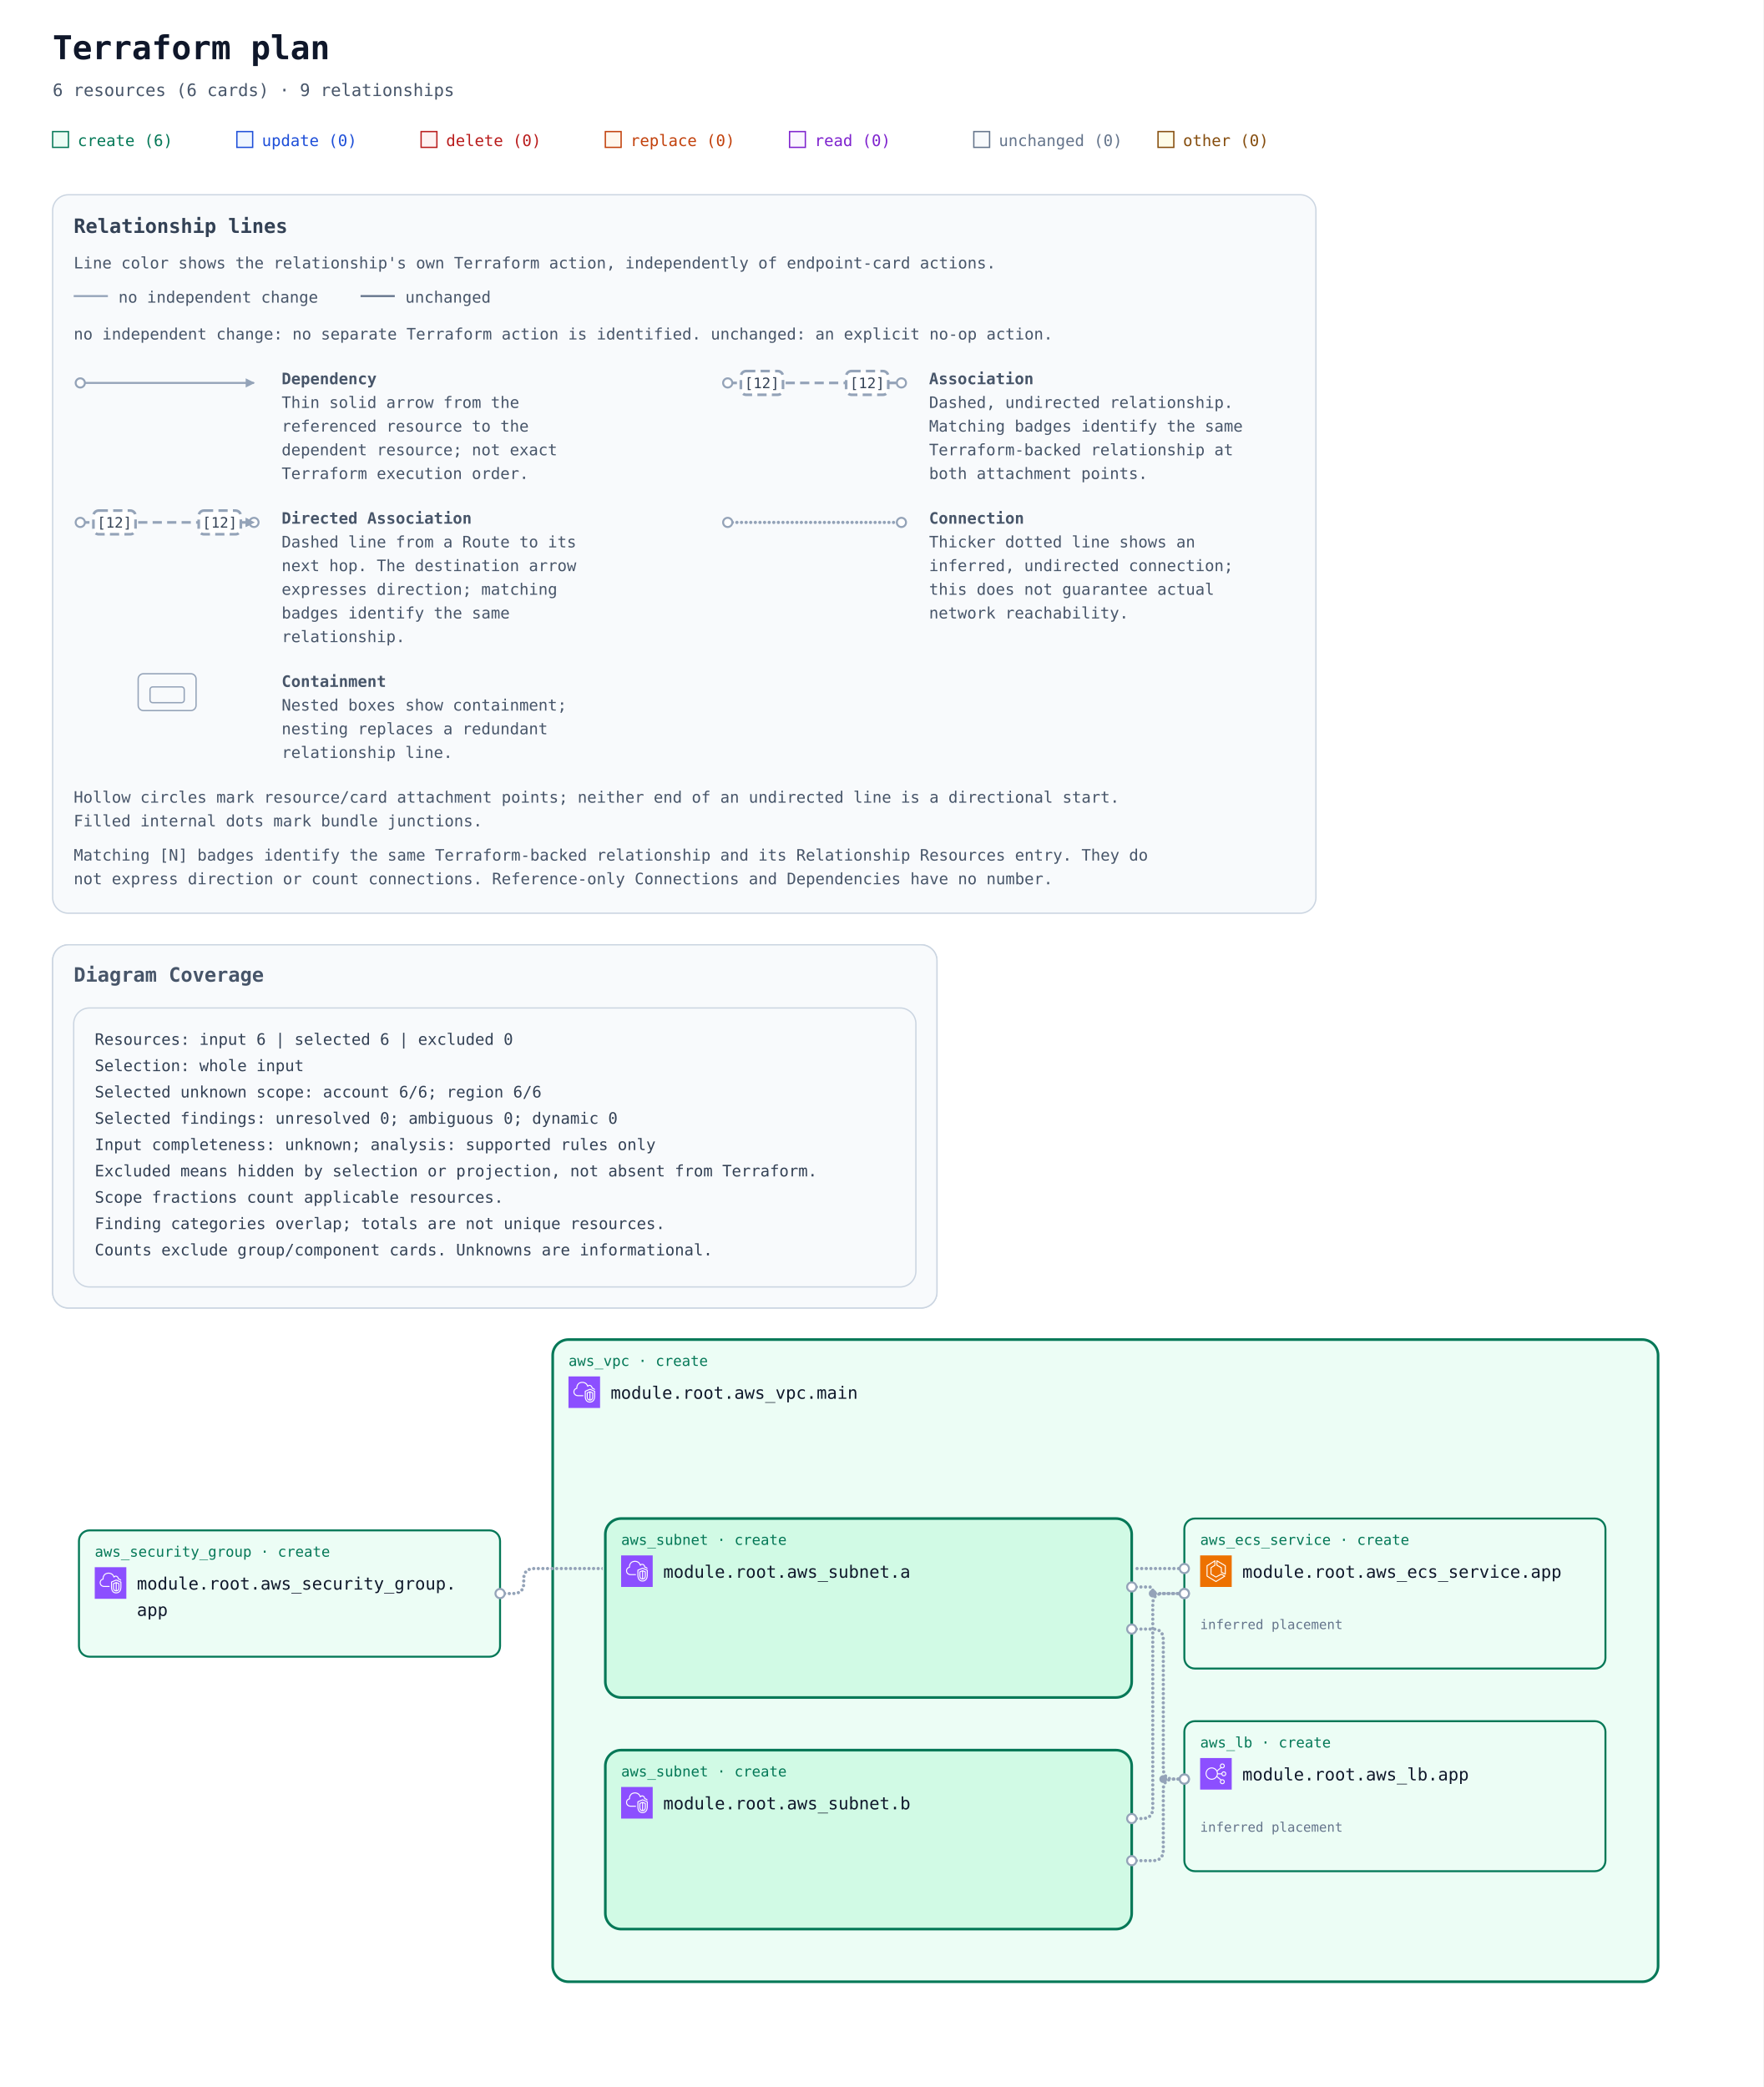
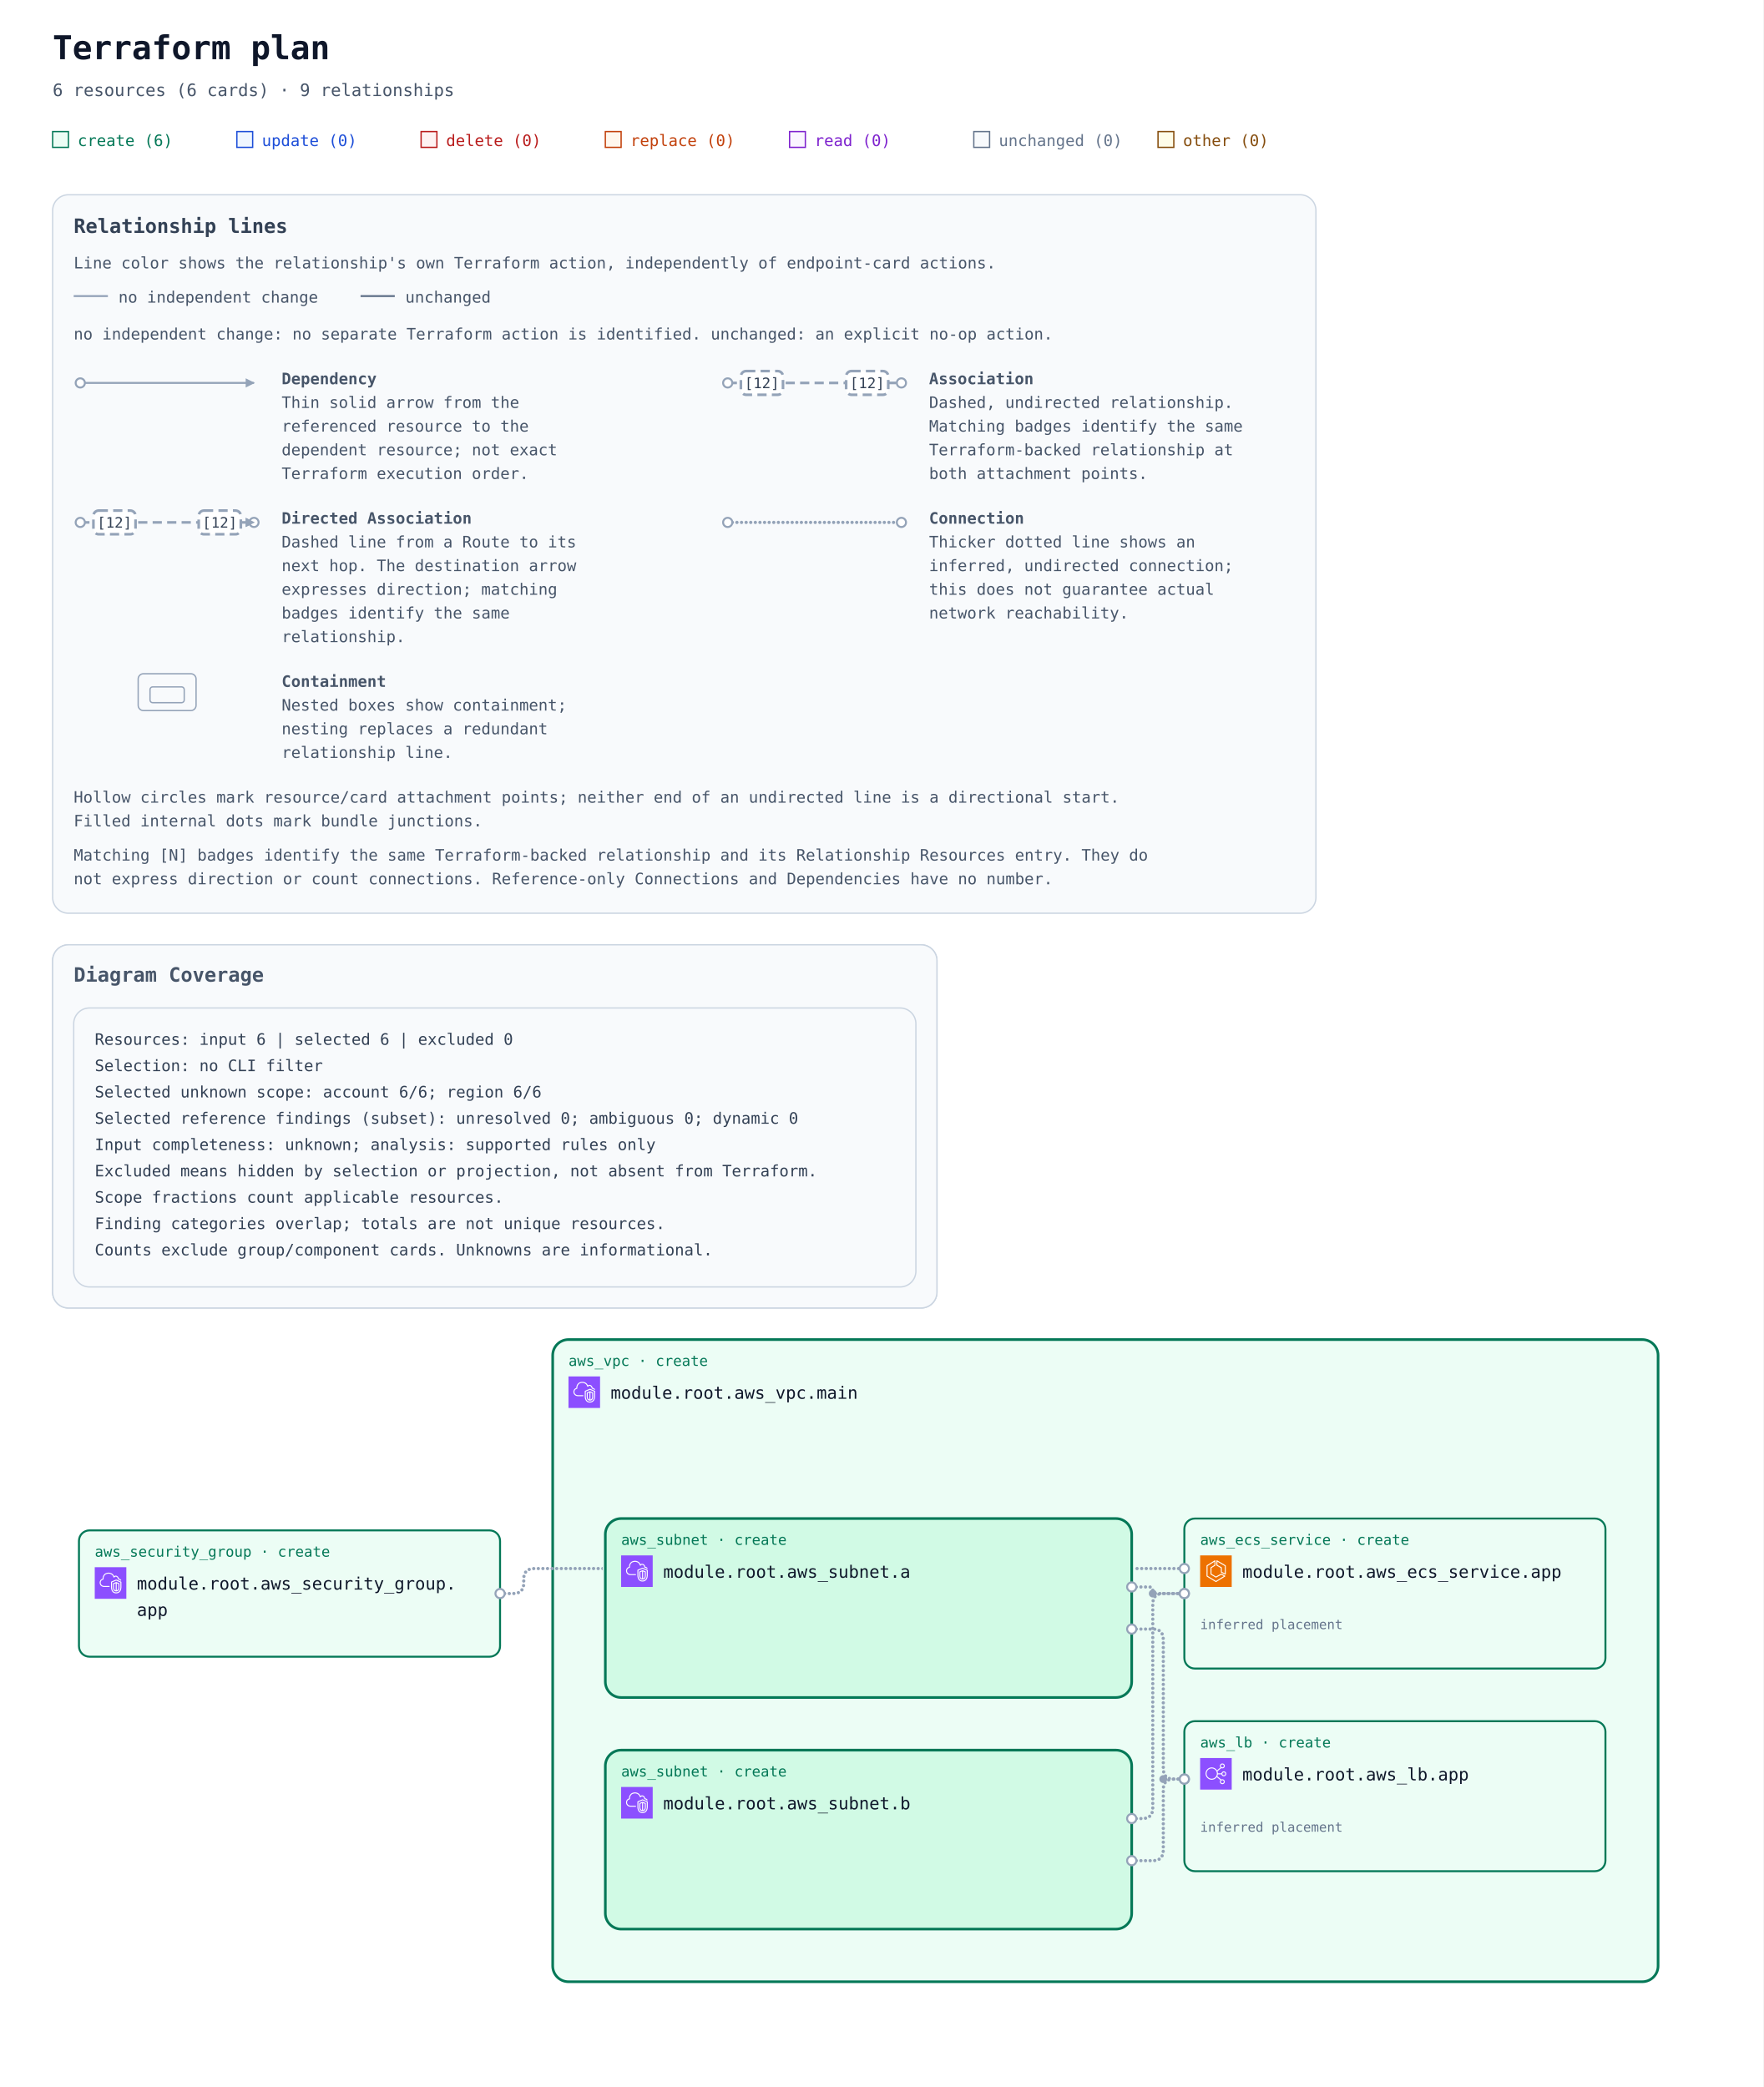
<svg xmlns="http://www.w3.org/2000/svg" width="1340" height="1586" viewBox="0 0 1340 1586" role="img" aria-labelledby="title description">
  <defs>
    <marker id="arrow" viewBox="0 0 10 10" refX="9" refY="5" markerWidth="7" markerHeight="7" markerUnits="userSpaceOnUse" orient="auto-start-reverse">
      <path d="M 0 0 L 10 5 L 0 10 z" fill="#94a3b8" />
    </marker>
    <symbol id="planorama-icon-aws-ecs" viewBox="0 0 64 64">
      <g>
        <g id="planorama-icon-aws-ecs-local-49636f6e2d4172636869746563747572652f34382f417263685f416d617a6f6e2d456c61737469632d436f6e7461696e65722d536572766963655f3438" stroke="none" stroke-width="1" fill="none" fill-rule="evenodd">
          <g id="planorama-icon-aws-ecs-local-49636f6e2d4172636869746563747572652d42472f34382f436f6d70757465" fill="#ED7100">
            <rect id="planorama-icon-aws-ecs-local-52656374616e676c65" x="0" y="0" width="64" height="64" />
          </g>
          <path d="M50,36.382 L44,33.382 L44,25 C44,24.637 43.803,24.302 43.485,24.126 L35,19.412 L35,12.75 L50,21.572 L50,36.382 Z M51.507,20.138 L34.507,10.139 C34.199,9.958 33.815,9.955 33.504,10.133 C33.192,10.311 33,10.642 33,11.001 L33,20 C33,20.363 33.197,20.698 33.515,20.874 L42,25.588 L42,34 C42,34.379 42.214,34.725 42.553,34.895 L50.553,38.895 C50.694,38.965 50.847,39 51,39 C51.183,39 51.365,38.95 51.525,38.851 C51.82,38.668 52,38.347 52,38 L52,21 C52,20.646 51.812,20.318 51.507,20.138 L51.507,20.138 Z M32,51.828 L15,41.439 L15,21.554 L29,12.805 L29,19.446 L21.47,24.152 C21.178,24.335 21,24.655 21,25 L21,38 C21,38.351 21.185,38.677 21.485,38.857 L31.485,44.857 C31.789,45.04 32.167,45.048 32.479,44.878 L42.988,39.146 L48.035,42.029 L32,51.828 Z M50.496,41.132 L43.496,37.132 C43.194,36.959 42.825,36.956 42.521,37.122 L32.023,42.848 L23,37.434 L23,25.554 L30.53,20.848 C30.822,20.665 31,20.345 31,20 L31,11.001 C31,10.637 30.803,10.303 30.484,10.126 C30.168,9.949 29.778,9.96 29.47,10.153 L13.47,20.152 C13.178,20.335 13,20.655 13,21 L13,42 C13,42.348 13.182,42.671 13.479,42.854 L31.479,53.854 C31.639,53.951 31.819,54 32,54 C32.181,54 32.361,53.951 32.521,53.854 L50.521,42.854 C50.823,42.669 51.005,42.339 51,41.985 C50.995,41.632 50.803,41.307 50.496,41.132 L50.496,41.132 Z" id="planorama-icon-aws-ecs-local-416d617a6f6e2d456c61737469632d436f6e7461696e65722d536572766963655f49636f6e5f34385f5371756964" fill="#FFFFFF" />
        </g>
      </g>
    </symbol>
    <symbol id="planorama-icon-aws-elb" viewBox="0 0 64 64">
      <g>
        <g id="planorama-icon-aws-elb-local-49636f6e2d4172636869746563747572652f34382f417263685f456c61737469632d4c6f61642d42616c616e63696e675f3438" stroke="none" stroke-width="1" fill="none" fill-rule="evenodd">
          <g id="planorama-icon-aws-elb-local-49636f6e2d4172636869746563747572652d42472f34382f4e6574776f726b696e672d436f6e74656e742d44656c6976657279" fill="#8C4FFF">
            <rect id="planorama-icon-aws-elb-local-52656374616e676c65" x="0" y="0" width="64" height="64" />
          </g>
          <path d="M23.5,42 C17.71,42 13,37.29 13,31.5 C13,25.71 17.71,21 23.5,21 C29.29,21 34,25.71 34,31.5 C34,37.29 29.29,42 23.5,42 M48,48 C48,49.654 46.654,51 45,51 C43.346,51 42,49.654 42,48 C42,46.346 43.346,45 45,45 C46.654,45 48,46.346 48,48 M45,13 C46.654,13 48,14.346 48,16 C48,17.654 46.654,19 45,19 C43.346,19 42,17.654 42,16 C42,14.346 43.346,13 45,13 M48,29 C49.654,29 51,30.346 51,32 C51,33.654 49.654,35 48,35 C46.346,35 45,33.654 45,32 C45,30.346 46.346,29 48,29 M35.901,33 L43.102,33 C43.565,35.279 45.586,37 48,37 C50.757,37 53,34.757 53,32 C53,29.243 50.757,27 48,27 C45.586,27 43.565,28.721 43.102,31 L35.975,31 C35.916,29.541 35.614,28.146 35.096,26.856 L42.799,20.467 C43.466,20.797 44.206,21 45,21 C47.757,21 50,18.757 50,16 C50,13.243 47.757,11 45,11 C42.243,11 40,13.243 40,16 C40,17.224 40.459,18.331 41.191,19.201 L34.172,25.024 C31.977,21.42 28.021,19 23.5,19 C16.607,19 11,24.607 11,31.5 C11,38.393 16.607,44 23.5,44 C27.743,44 31.493,41.871 33.754,38.629 L41.191,44.799 C40.459,45.669 40,46.776 40,48 C40,50.757 42.243,53 45,53 C47.757,53 50,50.757 50,48 C50,45.243 47.757,43 45,43 C44.206,43 43.466,43.203 42.799,43.533 L34.77,36.873 C35.344,35.673 35.736,34.373 35.901,33" id="planorama-icon-aws-elb-local-456c61737469632d4c6f61642d42616c616e63696e675f49636f6e5f34385f5371756964" fill="#FFFFFF" />
        </g>
      </g>
    </symbol>
    <symbol id="planorama-icon-aws-vpc" viewBox="0 0 64 64">
      <g>
        <g id="planorama-icon-aws-vpc-local-49636f6e2d4172636869746563747572652f34382f417263685f416d617a6f6e2d5669727475616c2d507269766174652d436c6f75645f3438" stroke="none" stroke-width="1" fill="none" fill-rule="evenodd">
          <g id="planorama-icon-aws-vpc-local-49636f6e2d4172636869746563747572652d42472f34382f4e6574776f726b696e672d436f6e74656e742d44656c6976657279" fill="#8C4FFF">
            <rect id="planorama-icon-aws-vpc-local-52656374616e676c65" x="0" y="0" width="64" height="64" />
          </g>
          <path d="M48,33.977 L44.499,32.508 L44.499,46.878 C47.906,46.147 47.998,42.181 48,41.995 L48,33.977 Z M42.499,46.923 L42.499,32.508 L39,33.977 L39,42.004 C39.008,42.466 39.183,46.339 42.499,46.923 L42.499,46.923 Z M43.112,30.082 C43.358,29.977 43.638,29.978 43.886,30.081 L49.387,32.39 C49.759,32.546 50,32.909 50,33.312 L50,42.004 C49.978,44.431 48.562,49.004 43.37,49.004 C38.393,49.004 37.026,44.432 37,42.015 L37,33.312 C37,32.909 37.241,32.546 37.613,32.39 L43.112,30.082 Z M52,30.792 L43.492,27.092 L35,30.668 L35,41.025 C34.999,41.09 34.963,46.009 37.807,48.894 C39.187,50.294 41.059,51.004 43.37,51.004 C51.808,51.004 51.996,41.425 52,41.018 L52,30.792 Z M54,30.136 L54,41.025 C53.973,45.173 51.716,53.004 43.37,53.004 C40.498,53.004 38.145,52.09 36.373,50.288 C32.941,46.797 32.996,41.243 33,41.008 L33,30.004 C33,29.602 33.241,29.238 33.612,29.082 L43.111,25.082 C43.363,24.976 43.647,24.978 43.897,25.087 L53.398,29.219 C53.764,29.378 54,29.738 54,30.136 L54,30.136 Z M19,38.004 L30,38.004 L30,40.004 L19,40.004 C14.216,40.004 10.271,36.483 10.02,31.988 C10.002,31.813 10,31.599 10,31.385 C10,26.086 13.654,24.038 15.919,23.278 C15.902,23.063 15.891,22.843 15.891,22.626 C15.891,18.039 18.658,13.701 22.621,12.079 C27.58,10.049 33.235,10.937 36.695,14.285 C37.718,15.282 38.604,16.596 39.343,18.206 C40.299,17.422 41.392,17.004 42.523,17.004 C45.234,17.004 48.281,19.296 48.9,23.062 C51.069,23.344 52.936,24.639 53.896,26.582 L52.104,27.469 C51.34,25.925 49.806,25.004 48,25.004 C47.471,25.004 47.033,24.591 47.002,24.063 C46.807,20.762 44.275,19.004 42.523,19.004 C41.55,19.004 40.582,19.574 39.797,20.608 C39.575,20.899 39.215,21.048 38.852,20.993 C38.49,20.938 38.187,20.691 38.062,20.348 C37.327,18.346 36.398,16.789 35.302,15.72 C32.406,12.917 27.615,12.196 23.379,13.93 C19.775,15.405 17.891,19.421 17.891,22.626 C17.891,23.026 17.947,23.503 17.993,23.886 C18.053,24.386 17.73,24.853 17.24,24.975 C15.283,25.459 12,26.937 12,31.385 C12,31.535 11.998,31.685 12.013,31.836 C12.209,35.312 15.276,38.004 19,38.004 L19,38.004 Z" id="planorama-icon-aws-vpc-local-416d617a6f6e2d5669727475616c2d507269766174652d436c6f75645f49636f6e5f34385f5371756964" fill="#FFFFFF" />
        </g>
      </g>
    </symbol>
    <mask id="container-occlusion-0" maskUnits="userSpaceOnUse" maskContentUnits="userSpaceOnUse" x="0" y="0" width="1340" height="728" style="mask-type:luminance">
      <rect width="1340" height="728" fill="white" />
      <rect x="458" y="294" width="404" height="140" rx="14" fill="black" />
    </mask>
    <mask id="container-occlusion-1" maskUnits="userSpaceOnUse" maskContentUnits="userSpaceOnUse" x="0" y="0" width="1340" height="728" style="mask-type:luminance">
      <rect width="1340" height="728" fill="white" />
      <rect x="458" y="294" width="404" height="140" rx="14" fill="black" />
      <rect x="458" y="470" width="404" height="140" rx="14" fill="black" />
    </mask>
    <mask id="container-occlusion-2" maskUnits="userSpaceOnUse" maskContentUnits="userSpaceOnUse" x="0" y="0" width="1340" height="728" style="mask-type:luminance">
      <rect width="1340" height="728" fill="white" />
      <rect x="458" y="470" width="404" height="140" rx="14" fill="black" />
    </mask>
  </defs>
  <rect width="100%" height="100%" fill="#ffffff" />
  <g font-family="ui-monospace, SFMono-Regular, Consolas, monospace">
    <text x="40" y="45" font-size="25" font-weight="700" fill="#0f172a">Terraform plan</text>
    <text x="40" y="73" font-size="13" fill="#475569">6 resources (6 cards) · 9 relationships</text>
    <rect x="40" y="100" width="12" height="12" fill="#ecfdf5" stroke="#047857" />
    <text x="59" y="111" font-size="12" fill="#047857">create (6)</text>
    <rect x="180" y="100" width="12" height="12" fill="#eff6ff" stroke="#1d4ed8" />
    <text x="199" y="111" font-size="12" fill="#1d4ed8">update (0)</text>
    <rect x="320" y="100" width="12" height="12" fill="#fef2f2" stroke="#b91c1c" />
    <text x="339" y="111" font-size="12" fill="#b91c1c">delete (0)</text>
    <rect x="460" y="100" width="12" height="12" fill="#fff7ed" stroke="#c2410c" />
    <text x="479" y="111" font-size="12" fill="#c2410c">replace (0)</text>
    <rect x="600" y="100" width="12" height="12" fill="#faf5ff" stroke="#7e22ce" />
    <text x="619" y="111" font-size="12" fill="#7e22ce">read (0)</text>
    <rect x="740" y="100" width="12" height="12" fill="#f8fafc" stroke="#64748b" />
    <text x="759" y="111" font-size="12" fill="#64748b">unchanged (0)</text>
    <rect x="880" y="100" width="12" height="12" fill="#fefce8" stroke="#854d0e" />
    <text x="899" y="111" font-size="12" fill="#854d0e">other (0)</text>
    <g id="relationship-legend" font-size="12" fill="#475569" transform="translate(40 148)">
      <rect width="960" height="546" rx="12" fill="#f8fafc" stroke="#cbd5e1" />
      <text x="16" y="29" font-size="15" font-weight="700" fill="#334155">Relationship lines</text>
      <text x="16" y="56">Line color shows the relationship's own Terraform action, independently of endpoint-card actions.</text>
      <path data-legend-action="none" d="M 16 77 H 42" fill="none" stroke="#94a3b8" stroke-width="1.5" />
      <text x="50" y="82">no independent change</text>
      <path data-legend-action="unchanged" d="M 234 77 H 260" fill="none" stroke="#64748b" stroke-width="1.5" />
      <text x="268" y="82">unchanged</text>
      <text x="16" y="110">no independent change: no separate Terraform action is identified. unchanged: an explicit no-op action.</text>
      <g data-legend-entry="dependency" transform="translate(0 132)">
        <g data-legend-sample="dependency">
          <path data-legend-kind="dependency" data-directionality="directed" d="M 21 11 H 153" fill="none" stroke="#94a3b8" stroke-width="1.5" marker-end="url(#arrow)" />
          <circle data-legend-endpoint="source" cx="21" cy="11" r="3.5" fill="#ffffff" stroke="#94a3b8" stroke-width="1.5" />
        </g>
        <text x="174" y="12" font-weight="700">Dependency</text>
        <text x="174" y="30">Thin solid arrow from the</text>
        <text x="174" y="48">referenced resource to the</text>
        <text x="174" y="66">dependent resource; not exact</text>
        <text x="174" y="84">Terraform execution order.</text>
      </g>
      <g data-legend-entry="association" transform="translate(492 132)">
        <g data-legend-sample="association">
          <path data-legend-kind="association" data-directionality="undirected" d="M 21 11 H 153" fill="none" stroke="#94a3b8" stroke-width="2" stroke-dasharray="7 4" />
          <circle data-legend-endpoint="source" cx="21" cy="11" r="3.5" fill="#ffffff" stroke="#94a3b8" stroke-width="1.5" />
          <circle data-legend-endpoint="target" cx="153" cy="11" r="3.5" fill="#ffffff" stroke="#94a3b8" stroke-width="1.5" />
          <g data-legend-badge="source">
            <rect x="31" y="2" width="32" height="18" rx="4" fill="#ffffff" stroke="#94a3b8" stroke-width="2" stroke-dasharray="7 4" />
            <text x="47" y="15" text-anchor="middle" font-size="11" fill="#334155">[12]</text>
          </g>
          <g data-legend-badge="target">
            <rect x="111" y="2" width="32" height="18" rx="4" fill="#ffffff" stroke="#94a3b8" stroke-width="2" stroke-dasharray="7 4" />
            <text x="127" y="15" text-anchor="middle" font-size="11" fill="#334155">[12]</text>
          </g>
        </g>
        <text x="174" y="12" font-weight="700">Association</text>
        <text x="174" y="30">Dashed, undirected relationship.</text>
        <text x="174" y="48">Matching badges identify the same</text>
        <text x="174" y="66">Terraform-backed relationship at</text>
        <text x="174" y="84">both attachment points.</text>
      </g>
      <g data-legend-entry="directed-association" transform="translate(0 238)">
        <g data-legend-sample="directed-association">
          <path data-legend-kind="directed-association" data-directionality="directed" d="M 21 11 H 153" fill="none" stroke="#94a3b8" stroke-width="2" stroke-dasharray="7 4" marker-end="url(#arrow)" />
          <circle data-legend-endpoint="source" cx="21" cy="11" r="3.5" fill="#ffffff" stroke="#94a3b8" stroke-width="1.5" />
          <circle data-legend-endpoint="target" cx="153" cy="11" r="3.5" fill="#ffffff" stroke="#94a3b8" stroke-width="1.5" />
          <path data-legend-arrow="true" d="M 146.7 7.5 L 153.7 11 L 146.7 14.5 Z" fill="#94a3b8" />
          <g data-legend-badge="source">
            <rect x="31" y="2" width="32" height="18" rx="4" fill="#ffffff" stroke="#94a3b8" stroke-width="2" stroke-dasharray="7 4" />
            <text x="47" y="15" text-anchor="middle" font-size="11" fill="#334155">[12]</text>
          </g>
          <g data-legend-badge="target">
            <rect x="111" y="2" width="32" height="18" rx="4" fill="#ffffff" stroke="#94a3b8" stroke-width="2" stroke-dasharray="7 4" />
            <text x="127" y="15" text-anchor="middle" font-size="11" fill="#334155">[12]</text>
          </g>
        </g>
        <text x="174" y="12" font-weight="700">Directed Association</text>
        <text x="174" y="30">Dashed line from a Route to its</text>
        <text x="174" y="48">next hop. The destination arrow</text>
        <text x="174" y="66">expresses direction; matching</text>
        <text x="174" y="84">badges identify the same</text>
        <text x="174" y="102">relationship.</text>
      </g>
      <g data-legend-entry="connection" transform="translate(492 238)">
        <g data-legend-sample="connection">
          <path data-legend-kind="connection" data-directionality="undirected" d="M 21 11 H 153" fill="none" stroke="#94a3b8" stroke-width="2.5" stroke-dasharray="0 3.5" stroke-linecap="round" />
          <circle data-legend-endpoint="source" cx="21" cy="11" r="3.5" fill="#ffffff" stroke="#94a3b8" stroke-width="1.5" />
          <circle data-legend-endpoint="target" cx="153" cy="11" r="3.5" fill="#ffffff" stroke="#94a3b8" stroke-width="1.5" />
        </g>
        <text x="174" y="12" font-weight="700">Connection</text>
        <text x="174" y="30">Thicker dotted line shows an</text>
        <text x="174" y="48">inferred, undirected connection;</text>
        <text x="174" y="66">this does not guarantee actual</text>
        <text x="174" y="84">network reachability.</text>
      </g>
      <g data-legend-entry="containment" transform="translate(0 362)">
        <g data-legend-sample="containment">
          <g data-legend-kind="containment" fill="none" stroke="#94a3b8">
            <rect x="65" y="2" width="44" height="28" rx="4" />
            <rect x="74" y="12" width="26" height="12" rx="2" />
          </g>
        </g>
        <text x="174" y="12" font-weight="700">Containment</text>
        <text x="174" y="30">Nested boxes show containment;</text>
        <text x="174" y="48">nesting replaces a redundant</text>
        <text x="174" y="66">relationship line.</text>
      </g>
      <text x="16" y="462">Hollow circles mark resource/card attachment points; neither end of an undirected line is a directional start.</text>
      <text x="16" y="480">Filled internal dots mark bundle junctions.</text>
      <text x="16" y="506">Matching [N] badges identify the same Terraform-backed relationship and its Relationship Resources entry. They do</text>
      <text x="16" y="524">not express direction or count connections. Reference-only Connections and Dependencies have no number.</text>
    </g>
    <g transform="translate(0 558)">
      <g data-annotation-area="true">
        <g data-annotation-card="true" transform="translate(40 160)">
          <rect width="672" height="276" rx="12" fill="#f8fafc" stroke="#cbd5e1" />
          <g data-annotation-section="Diagram Coverage">
            <rect width="672" height="276" rx="12" fill="#f8fafc" stroke="#cbd5e1" />
            <text x="16" y="28" font-size="15" font-weight="700" fill="#475569">Diagram Coverage</text>
            <g data-annotation-card="true" transform="translate(16 48)">
              <rect width="640" height="212" rx="12" fill="#f8fafc" stroke="#cbd5e1" />
              <text x="16" y="28" font-family="ui-monospace, Consolas, monospace" font-size="12" fill="#334155">Resources: input 6 | selected 6 | excluded 0</text>
-               <text x="16" y="48" font-family="ui-monospace, Consolas, monospace" font-size="12" fill="#334155">Selection: whole input</text>
+               <text x="16" y="48" font-family="ui-monospace, Consolas, monospace" font-size="12" fill="#334155">Selection: no CLI filter</text>
              <text x="16" y="68" font-family="ui-monospace, Consolas, monospace" font-size="12" fill="#334155">Selected unknown scope: account 6/6; region 6/6</text>
-               <text x="16" y="88" font-family="ui-monospace, Consolas, monospace" font-size="12" fill="#334155">Selected findings: unresolved 0; ambiguous 0; dynamic 0</text>
+               <text x="16" y="88" font-family="ui-monospace, Consolas, monospace" font-size="12" fill="#334155">Selected reference findings (subset): unresolved 0; ambiguous 0; dynamic 0</text>
              <text x="16" y="108" font-family="ui-monospace, Consolas, monospace" font-size="12" fill="#334155">Input completeness: unknown; analysis: supported rules only</text>
              <text x="16" y="128" font-family="ui-monospace, Consolas, monospace" font-size="12" fill="#334155">Excluded means hidden by selection or projection, not absent from Terraform.</text>
              <text x="16" y="148" font-family="ui-monospace, Consolas, monospace" font-size="12" fill="#334155">Scope fractions count applicable resources.</text>
              <text x="16" y="168" font-family="ui-monospace, Consolas, monospace" font-size="12" fill="#334155">Finding categories overlap; totals are not unique resources.</text>
              <text x="16" y="188" font-family="ui-monospace, Consolas, monospace" font-size="12" fill="#334155">Counts exclude group/component cards. Unknowns are informational.</text>
            </g>
          </g>
        </g>
      </g>
      <g data-architecture="true" transform="translate(0 300)">
        <g data-container="resource-6177735f7670632e6d61696e-current">
          <rect x="420" y="160" width="840" height="488" rx="12" fill="#ecfdf5" stroke="#047857" stroke-width="2" data-mode="managed" />
        </g>
        <g data-container="resource-6177735f7375626e65742e61-current">
          <rect x="460" y="296" width="400" height="136" rx="12" fill="#d1fae5" stroke="#047857" stroke-width="2" data-mode="managed" />
        </g>
        <g data-container="resource-6177735f7375626e65742e62-current">
          <rect x="460" y="472" width="400" height="136" rx="12" fill="#d1fae5" stroke="#047857" stroke-width="2" data-mode="managed" />
        </g>
        <path d="M 380 353 L 390 353 Q 398 353 398 345 L 398 342 Q 398 334 406 334 L 900 334 " data-edge-kind="connection" data-directionality="undirected" data-source="resource-6177735f73656375726974795f67726f75702e617070-current" data-target="resource-6177735f6563735f736572766963652e617070-current" fill="none" stroke="#94a3b8" stroke-width="2.5" stroke-dasharray="0 3.5" stroke-linecap="round" stroke-linejoin="round" mask="url(#container-occlusion-1)" />
        <path d="M 860 348 L 873.5 348 Q 876 348 876 350.5 L 876 350.5 Q 876 353 878.5 353 L 900 353 " data-edge-kind="connection" data-directionality="undirected" data-source="resource-6177735f7375626e65742e61-current" data-target="resource-6177735f6563735f736572766963652e617070-current" fill="none" stroke="#94a3b8" stroke-width="2.5" stroke-dasharray="0 3.5" stroke-linecap="round" stroke-linejoin="round" mask="url(#container-occlusion-2)" />
        <path d="M 860 380 L 876 380 Q 884 380 884 388 L 884 486 Q 884 494 892 494 L 900 494 " data-edge-kind="connection" data-directionality="undirected" data-source="resource-6177735f7375626e65742e61-current" data-target="resource-6177735f6c622e617070-current" fill="none" stroke="#94a3b8" stroke-width="2.5" stroke-dasharray="0 3.5" stroke-linecap="round" stroke-linejoin="round" mask="url(#container-occlusion-2)" />
        <path d="M 860 524 L 868 524 Q 876 524 876 516 L 876 361 Q 876 353 884 353 L 900 353 " data-edge-kind="connection" data-directionality="undirected" data-source="resource-6177735f7375626e65742e62-current" data-target="resource-6177735f6563735f736572766963652e617070-current" fill="none" stroke="#94a3b8" stroke-width="2.5" stroke-dasharray="0 3.5" stroke-linecap="round" stroke-linejoin="round" mask="url(#container-occlusion-0)" />
        <path d="M 860 556 L 876 556 Q 884 556 884 548 L 884 502 Q 884 494 892 494 L 900 494 " data-edge-kind="connection" data-directionality="undirected" data-source="resource-6177735f7375626e65742e62-current" data-target="resource-6177735f6c622e617070-current" fill="none" stroke="#94a3b8" stroke-width="2.5" stroke-dasharray="0 3.5" stroke-linecap="round" stroke-linejoin="round" mask="url(#container-occlusion-0)" />
        <g data-edge-kind="containment" data-source="resource-6177735f7670632e6d61696e-current" data-target="resource-6177735f7375626e65742e61-current" />
        <g data-edge-kind="containment" data-source="resource-6177735f7670632e6d61696e-current" data-target="resource-6177735f7375626e65742e62-current" />
        <g data-edge-kind="containment" data-source="resource-6177735f7670632e6d61696e-current" data-target="resource-6177735f6563735f736572766963652e617070-current" />
        <g data-edge-kind="containment" data-source="resource-6177735f7670632e6d61696e-current" data-target="resource-6177735f6c622e617070-current" />
        <circle cx="876" cy="353" r="3" fill="#94a3b8" mask="url(#container-occlusion-2)" />
        <circle cx="884" cy="494" r="3" fill="#94a3b8" mask="url(#container-occlusion-2)" />
        <g id="resource-6177735f6563735f736572766963652e617070-current" data-architecture-id="terraform:6177735f6563735f736572766963652e617070-current" data-qualified-address="module.root.aws_ecs_service.app" data-terraform-address="aws_ecs_service.app">
          <rect x="900" y="296" width="320" height="114" rx="8" fill="#ecfdf5" stroke="#047857" stroke-width="1.5" data-mode="managed" />
          <text x="912" y="316" font-size="11" fill="#047857">aws_ecs_service · create</text>
          <use href="#planorama-icon-aws-ecs" x="912" y="324" width="24" height="24" aria-hidden="true" />
          <text x="944" y="341" font-size="13" fill="#0f172a" xml:space="preserve">module.root.aws_ecs_service.app</text>
          <text x="912" y="398" font-size="10" fill="#64748b" data-role="controller" />
          <text x="912" y="380" font-size="10" fill="#64748b" data-placement="inferred">inferred placement</text>
        </g>
        <g id="resource-6177735f6c622e617070-current" data-architecture-id="terraform:6177735f6c622e617070-current" data-qualified-address="module.root.aws_lb.app" data-terraform-address="aws_lb.app">
          <rect x="900" y="450" width="320" height="114" rx="8" fill="#ecfdf5" stroke="#047857" stroke-width="1.5" data-mode="managed" />
          <text x="912" y="470" font-size="11" fill="#047857">aws_lb · create</text>
          <use href="#planorama-icon-aws-elb" x="912" y="478" width="24" height="24" aria-hidden="true" />
          <text x="944" y="495" font-size="13" fill="#0f172a" xml:space="preserve">module.root.aws_lb.app</text>
          <text x="912" y="552" font-size="10" fill="#64748b" />
          <text x="912" y="534" font-size="10" fill="#64748b" data-placement="inferred">inferred placement</text>
        </g>
        <g id="resource-6177735f73656375726974795f67726f75702e617070-current" data-architecture-id="terraform:6177735f73656375726974795f67726f75702e617070-current" data-qualified-address="module.root.aws_security_group.app" data-terraform-address="aws_security_group.app">
          <rect x="60" y="305" width="320" height="96" rx="8" fill="#ecfdf5" stroke="#047857" stroke-width="1.5" data-mode="managed" />
          <text x="72" y="325" font-size="11" fill="#047857">aws_security_group · create</text>
          <use href="#planorama-icon-aws-vpc" x="72" y="333" width="24" height="24" aria-hidden="true" />
          <text x="104" y="350" font-size="13" fill="#0f172a" xml:space="preserve">module.root.aws_security_group.</text>
          <text x="104" y="370" font-size="13" fill="#0f172a" xml:space="preserve">app</text>
          <text x="72" y="389" font-size="10" fill="#64748b" data-role="policy" />
        </g>
        <g id="resource-6177735f7375626e65742e61-current" data-architecture-id="terraform:6177735f7375626e65742e61-current" data-qualified-address="module.root.aws_subnet.a" data-terraform-address="aws_subnet.a">
          <text x="472" y="316" font-size="11" fill="#047857">aws_subnet · create</text>
          <use href="#planorama-icon-aws-vpc" x="472" y="324" width="24" height="24" aria-hidden="true" />
          <text x="504" y="341" font-size="13" fill="#0f172a" xml:space="preserve">module.root.aws_subnet.a</text>
          <text x="472" y="380" font-size="10" fill="#64748b" />
        </g>
        <g id="resource-6177735f7375626e65742e62-current" data-architecture-id="terraform:6177735f7375626e65742e62-current" data-qualified-address="module.root.aws_subnet.b" data-terraform-address="aws_subnet.b">
          <text x="472" y="492" font-size="11" fill="#047857">aws_subnet · create</text>
          <use href="#planorama-icon-aws-vpc" x="472" y="500" width="24" height="24" aria-hidden="true" />
          <text x="504" y="517" font-size="13" fill="#0f172a" xml:space="preserve">module.root.aws_subnet.b</text>
          <text x="472" y="556" font-size="10" fill="#64748b" />
        </g>
        <g id="resource-6177735f7670632e6d61696e-current" data-architecture-id="terraform:6177735f7670632e6d61696e-current" data-qualified-address="module.root.aws_vpc.main" data-terraform-address="aws_vpc.main">
          <text x="432" y="180" font-size="11" fill="#047857">aws_vpc · create</text>
          <use href="#planorama-icon-aws-vpc" x="432" y="188" width="24" height="24" aria-hidden="true" />
          <text x="464" y="205" font-size="13" fill="#0f172a" xml:space="preserve">module.root.aws_vpc.main</text>
          <text x="432" y="244" font-size="10" fill="#64748b" />
        </g>
        <g data-endpoints="true" data-source="resource-6177735f73656375726974795f67726f75702e617070-current" data-target="resource-6177735f6563735f736572766963652e617070-current" aria-hidden="true">
          <circle data-endpoint="source" cx="380" cy="353" r="3.5" fill="#ffffff" stroke="#94a3b8" stroke-width="1.5" />
          <circle data-endpoint="target" cx="900" cy="334" r="3.5" fill="#ffffff" stroke="#94a3b8" stroke-width="1.5" />
        </g>
        <g data-endpoints="true" data-source="resource-6177735f7375626e65742e61-current" data-target="resource-6177735f6563735f736572766963652e617070-current" aria-hidden="true">
          <circle data-endpoint="source" cx="860" cy="348" r="3.5" fill="#ffffff" stroke="#94a3b8" stroke-width="1.5" />
          <circle data-endpoint="target" cx="900" cy="353" r="3.5" fill="#ffffff" stroke="#94a3b8" stroke-width="1.5" />
        </g>
        <g data-endpoints="true" data-source="resource-6177735f7375626e65742e61-current" data-target="resource-6177735f6c622e617070-current" aria-hidden="true">
          <circle data-endpoint="source" cx="860" cy="380" r="3.5" fill="#ffffff" stroke="#94a3b8" stroke-width="1.5" />
          <circle data-endpoint="target" cx="900" cy="494" r="3.5" fill="#ffffff" stroke="#94a3b8" stroke-width="1.5" />
        </g>
        <g data-endpoints="true" data-source="resource-6177735f7375626e65742e62-current" data-target="resource-6177735f6563735f736572766963652e617070-current" aria-hidden="true">
          <circle data-endpoint="source" cx="860" cy="524" r="3.5" fill="#ffffff" stroke="#94a3b8" stroke-width="1.5" />
          <circle data-endpoint="target" cx="900" cy="353" r="3.5" fill="#ffffff" stroke="#94a3b8" stroke-width="1.5" />
        </g>
        <g data-endpoints="true" data-source="resource-6177735f7375626e65742e62-current" data-target="resource-6177735f6c622e617070-current" aria-hidden="true">
          <circle data-endpoint="source" cx="860" cy="556" r="3.5" fill="#ffffff" stroke="#94a3b8" stroke-width="1.5" />
          <circle data-endpoint="target" cx="900" cy="494" r="3.5" fill="#ffffff" stroke="#94a3b8" stroke-width="1.5" />
        </g>
      </g>
    </g>
  </g>
</svg>
